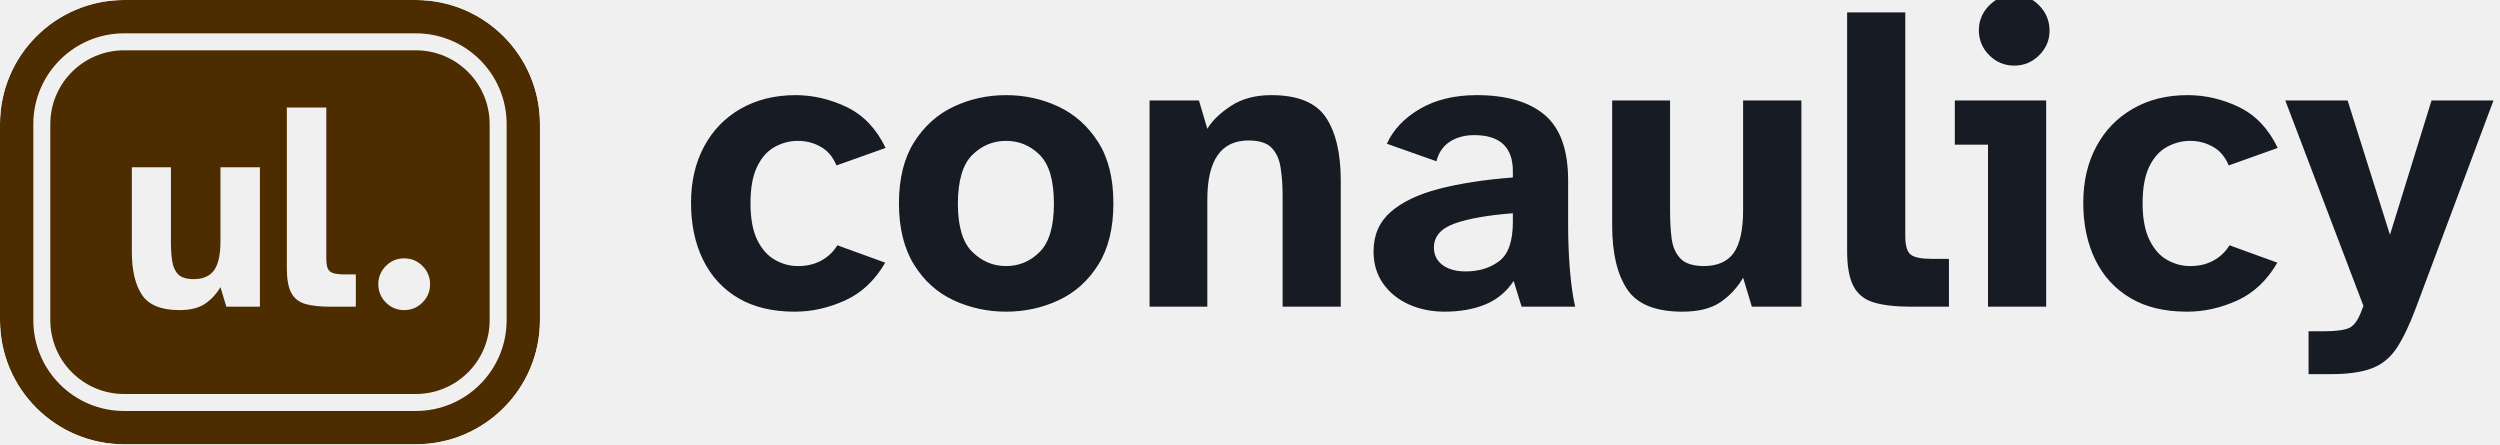
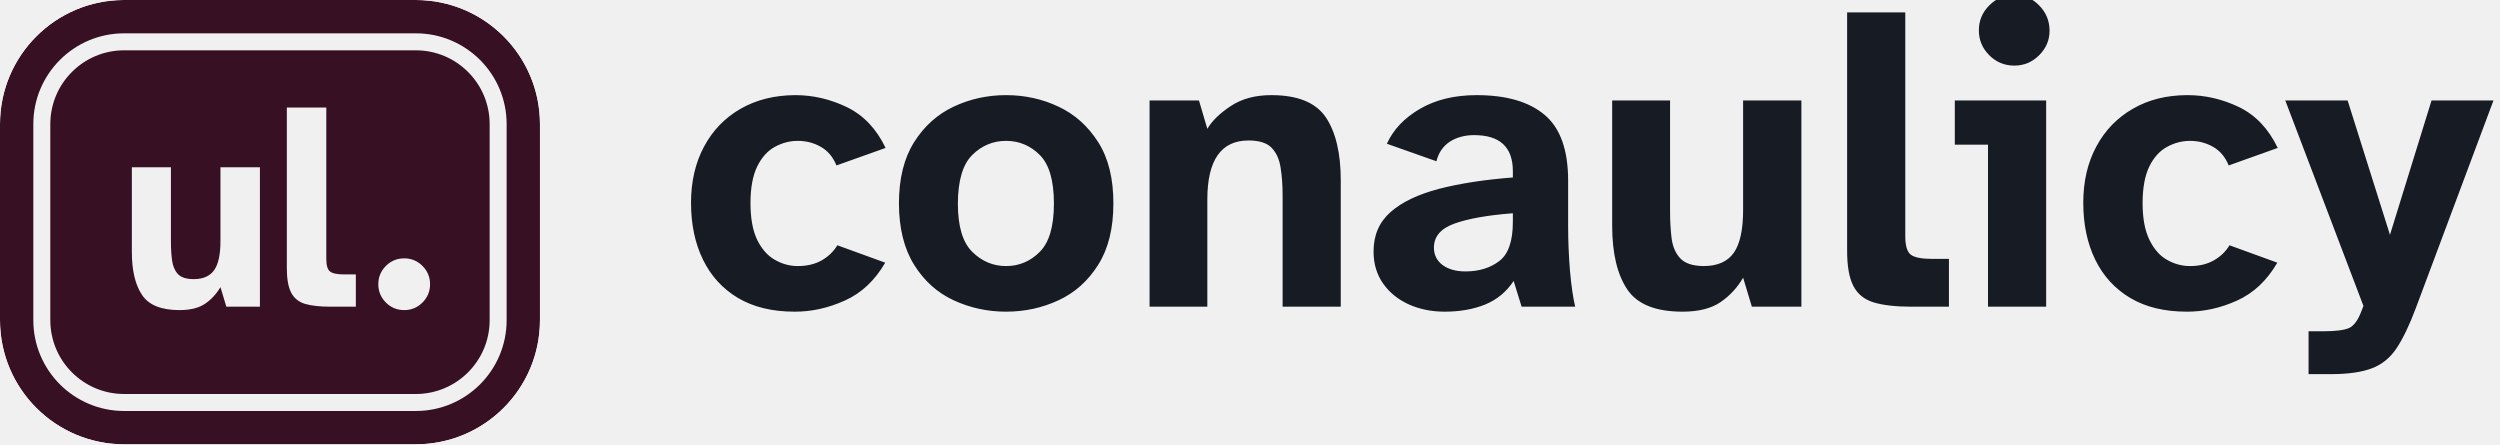
<svg xmlns="http://www.w3.org/2000/svg" width="191.31" height="34" aria-label="conaulicy" viewBox="0 0 191.31 34">
  <defs>
    <mask id="alk" width="41.32" height="34" x="0" y="0" maskUnits="userSpaceOnUse">
      <path fill="#fff" d="M9.5 0h22.32a9.5 9.5 0 0 1 9.5 9.5v15a9.5 9.5 0 0 1-9.5 9.5H9.5A9.5 9.5 0 0 1 0 24.5v-15A9.5 9.5 0 0 1 9.5 0" />
      <path fill="none" stroke="#000" stroke-width="1.3" d="M9.5 3.2h22.32a6.3 6.3 0 0 1 6.3 6.3v15a6.3 6.3 0 0 1-6.3 6.3H9.5a6.3 6.3 0 0 1-6.3-6.3v-15a6.3 6.3 0 0 1 6.3-6.3Z" />
      <path d="M13.73 23.73q-2.09 0-2.86-1.16-.78-1.16-.78-3.29V12.8h2.99v5.72q0 .78.09 1.42.09.65.45 1.04.37.38 1.21.38 1.07 0 1.56-.69.48-.68.48-2.21V12.8h3.02v10.67h-2.57l-.45-1.5q-.45.77-1.17 1.27-.72.49-1.97.49m11.58-.26q-1.25 0-1.98-.22-.73-.23-1.05-.86-.33-.64-.33-1.84V8.23h3.02v11.58q0 .74.28.96.28.23 1.09.23h.89v2.47Zm5.62.26q-.82 0-1.4-.58t-.58-1.4.58-1.4 1.4-.58 1.4.58.58 1.4-.58 1.4-1.4.58" />
    </mask>
  </defs>
-   <path fill="#4d2c00" d="M9.5 0h22.32a9.5 9.5 0 0 1 9.5 9.5v15a9.5 9.5 0 0 1-9.5 9.5H9.5A9.5 9.5 0 0 1 0 24.5v-15A9.5 9.5 0 0 1 9.5 0" mask="url(#alk)" />
+   <path fill="#371024" d="M9.5 0h22.32a9.5 9.5 0 0 1 9.5 9.5v15a9.5 9.5 0 0 1-9.5 9.5H9.5A9.5 9.5 0 0 1 0 24.5v-15A9.5 9.5 0 0 1 9.5 0" mask="url(#alk)" />
  <path fill="#161b24" d="M60.8 23.85q-2.54 0-4.31-1.04-1.77-1.05-2.69-2.93t-.92-4.36q0-2.45 1-4.31t2.8-2.89 4.18-1.04q2.04 0 3.95.92 1.91.93 2.96 3.12l-3.76 1.34q-.41-.99-1.21-1.43-.79-.45-1.75-.45-.92 0-1.76.46t-1.35 1.51-.51 2.8.52 2.82q.53 1.06 1.36 1.52.82.47 1.74.47 1.05 0 1.82-.43.76-.43 1.21-1.16l3.66 1.33q-1.18 2.04-3.09 2.9t-3.85.85m16.19 0q-2.13 0-4.01-.87t-3.03-2.72-1.16-4.68q0-2.86 1.16-4.7t3.03-2.72 4.01-.88 4.01.88 3.04 2.72 1.16 4.7q0 2.84-1.16 4.68-1.16 1.85-3.04 2.72t-4.01.87m0-3.49q1.5 0 2.58-1.09 1.08-1.08 1.08-3.69 0-2.64-1.08-3.72t-2.58-1.08-2.59 1.08-1.1 3.72q0 2.61 1.1 3.69 1.1 1.09 2.59 1.09m10.98 3.11V7.69h3.78l.64 2.17q.54-.92 1.8-1.75 1.25-.83 3.1-.83 3.02 0 4.17 1.7 1.14 1.71 1.14 4.82v9.67h-4.45v-8.55q0-1.12-.15-2.07-.14-.96-.68-1.53t-1.78-.57q-3.15 0-3.15 4.52v8.2Zm22.58.38q-1.49 0-2.73-.55-1.24-.56-1.97-1.59-.74-1.04-.74-2.47 0-1.87 1.31-3.02 1.3-1.14 3.7-1.77 2.41-.62 5.65-.87v-.48q0-2.76-2.96-2.76-1.08 0-1.86.5-.78.51-1.03 1.5L106.13 11q.73-1.62 2.53-2.67T113 7.28q3.41 0 5.2 1.51 1.8 1.51 1.8 5.04v3.5q0 1.66.14 3.38.15 1.71.4 2.76h-4.1l-.61-1.97q-.82 1.24-2.17 1.8-1.36.55-3.11.55m1.59-3.08q1.56 0 2.6-.8 1.03-.79 1.03-2.99v-.66q-2.89.22-4.47.79t-1.57 1.85q0 .82.66 1.32.67.49 1.75.49m16.61 3.08q-3.09 0-4.23-1.71-1.15-1.72-1.15-4.87V7.69h4.43v8.47q0 1.14.12 2.1.13.95.67 1.52t1.78.58q1.59 0 2.31-1.02.71-1.02.71-3.28V7.69h4.46v15.78h-3.79l-.67-2.22q-.66 1.14-1.73 1.87t-2.91.73m17.56-.38q-1.85 0-2.93-.33t-1.56-1.27-.47-2.72V.95h4.45v17.12q0 1.08.41 1.41.42.33 1.63.33h1.3v3.66Zm5.82 0v-12.4h-2.54V7.69h6.99v15.78Zm2.01-18.45q-1.12 0-1.91-.79-.8-.8-.8-1.91t.8-1.91 1.91-.8 1.9.8.8 1.91-.8 1.91q-.79.79-1.9.79m13.2 18.83q-2.55 0-4.31-1.04-1.77-1.05-2.69-2.93t-.92-4.36q0-2.45 1-4.31t2.8-2.89q1.79-1.04 4.18-1.04 2.04 0 3.95.92 1.9.93 2.95 3.12l-3.75 1.34q-.41-.99-1.21-1.43-.79-.45-1.75-.45-.92 0-1.76.46-.85.46-1.36 1.51t-.51 2.8.53 2.82 1.35 1.52q.83.47 1.75.47 1.05 0 1.81-.43.77-.43 1.21-1.16l3.66 1.33q-1.18 2.04-3.08 2.9t-3.85.85m9.32 4.78v-3.28h1.14q1.4 0 1.96-.25.56-.26.94-1.28l.16-.41-5.98-15.72h4.77l3.24 10.28 3.18-10.28h4.74l-5.95 15.91q-.73 1.94-1.46 3.04t-1.88 1.54-3.05.45Z" />
</svg>
